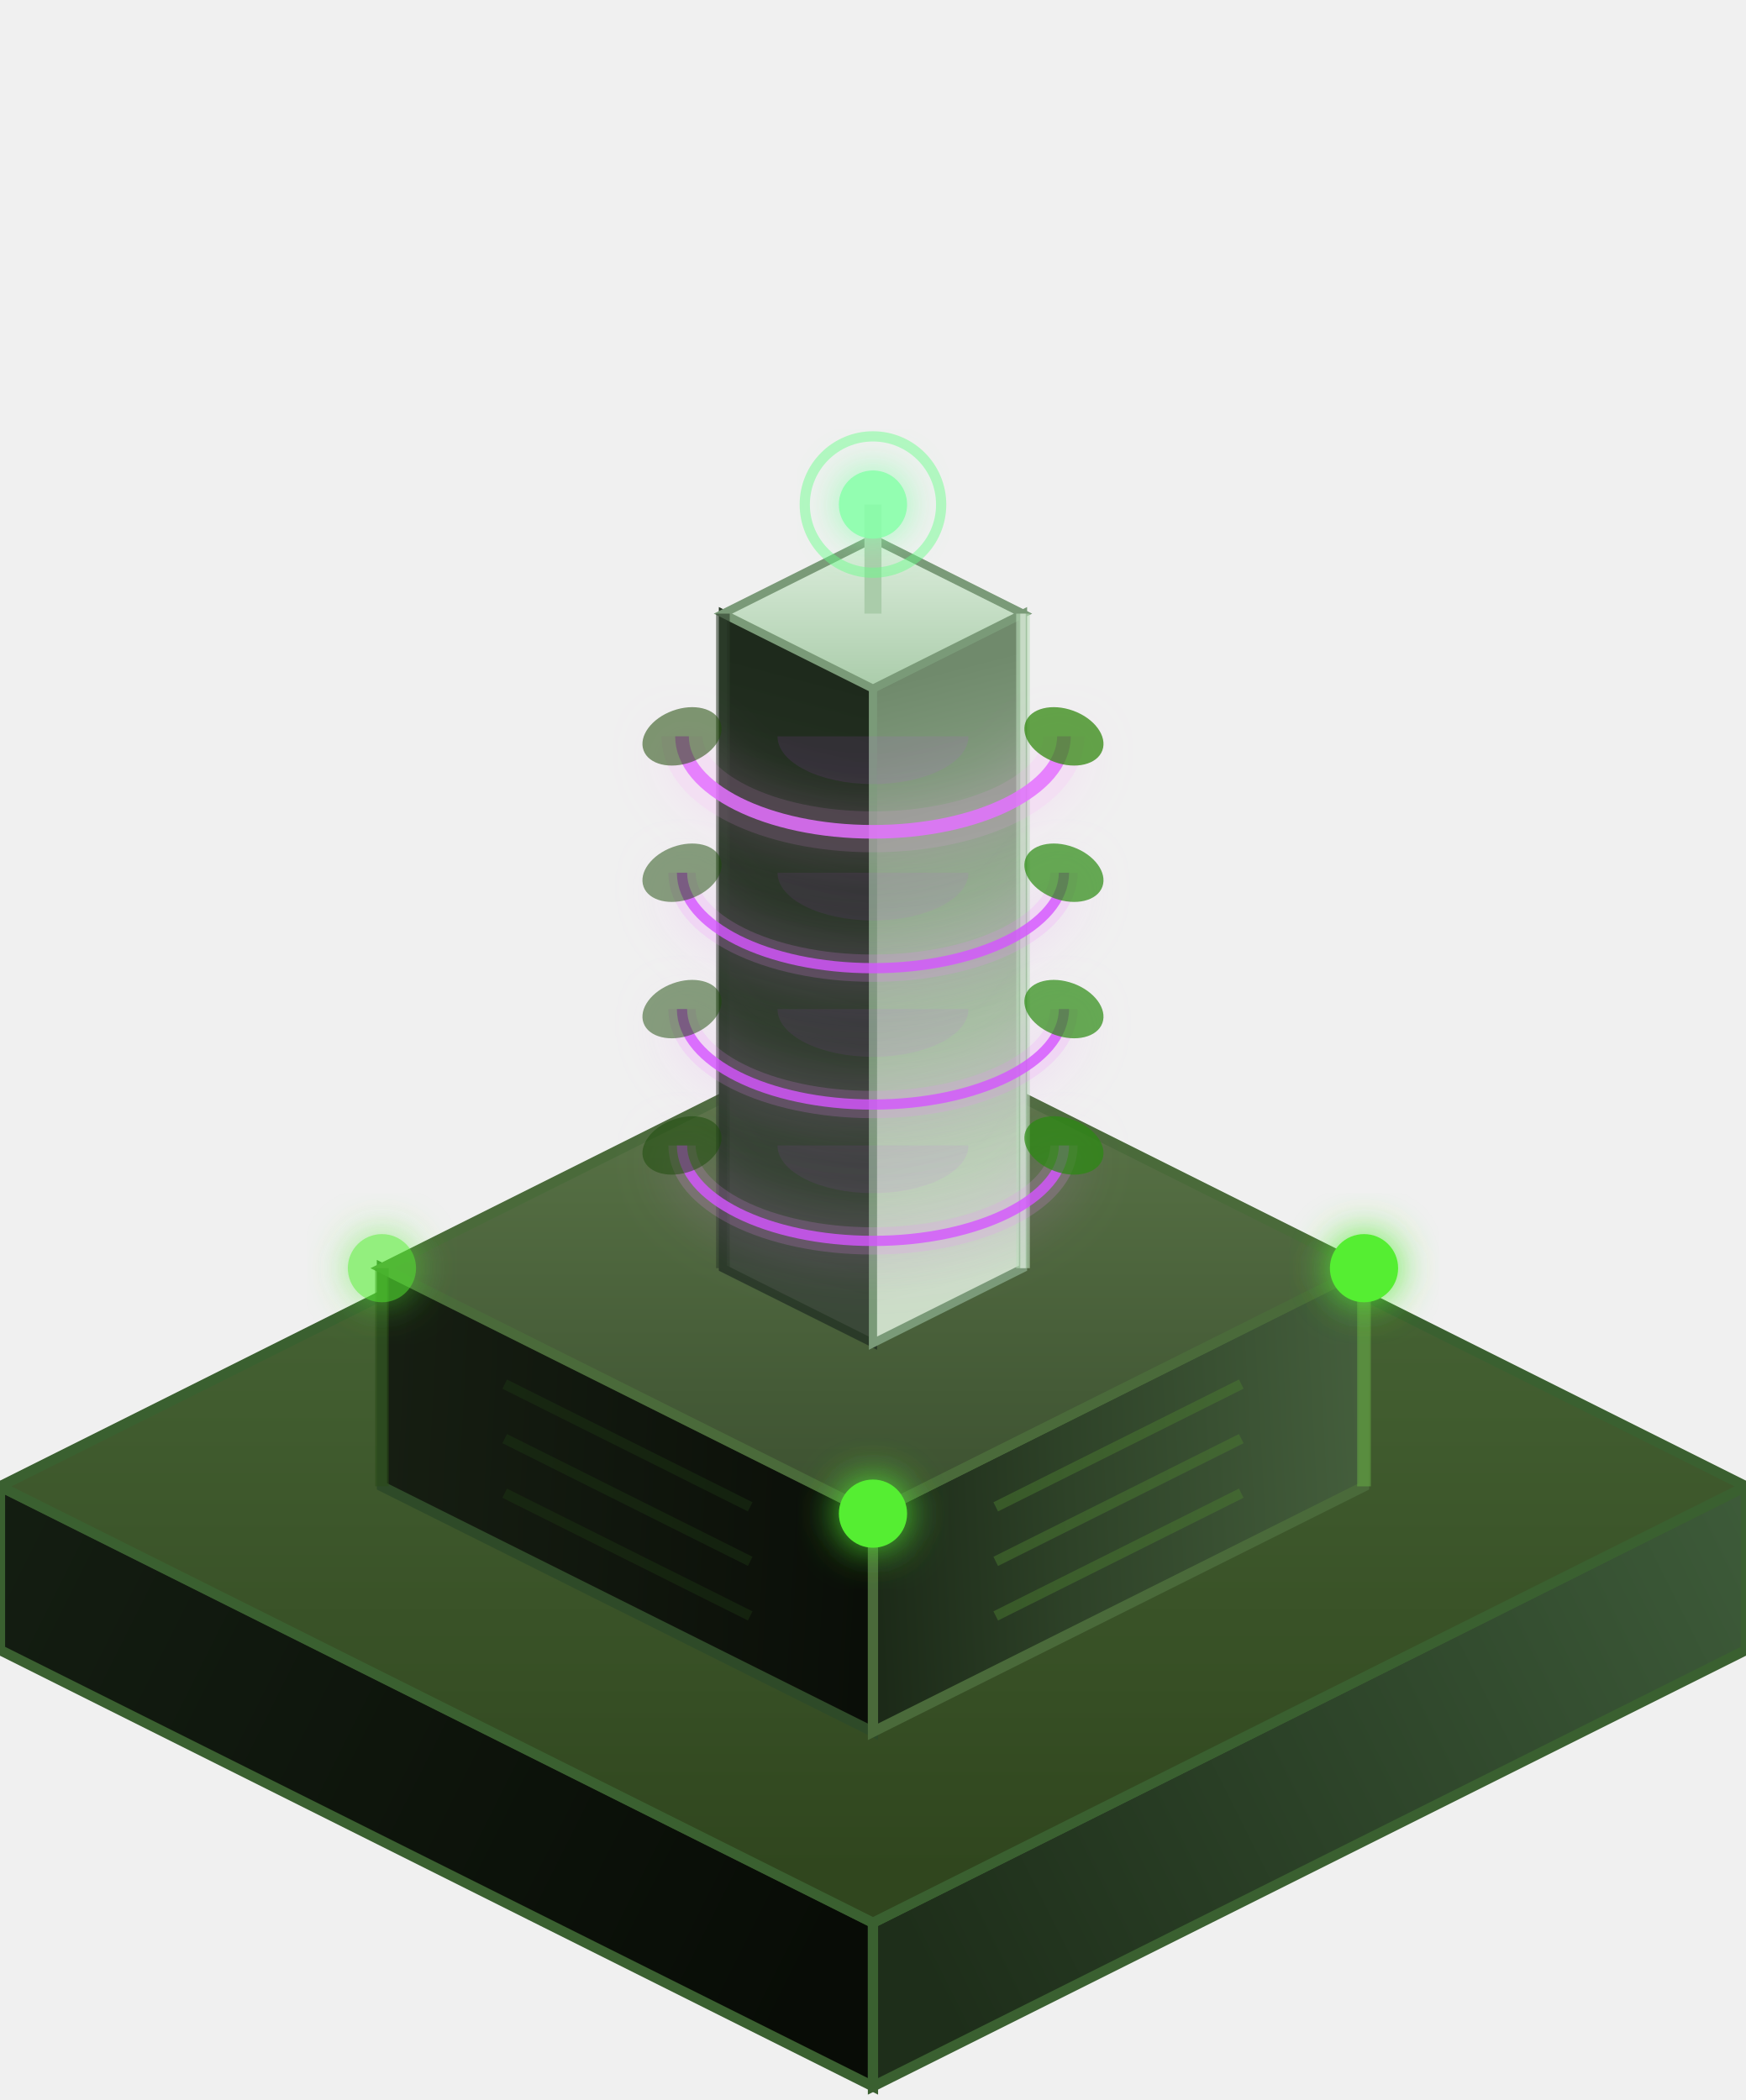
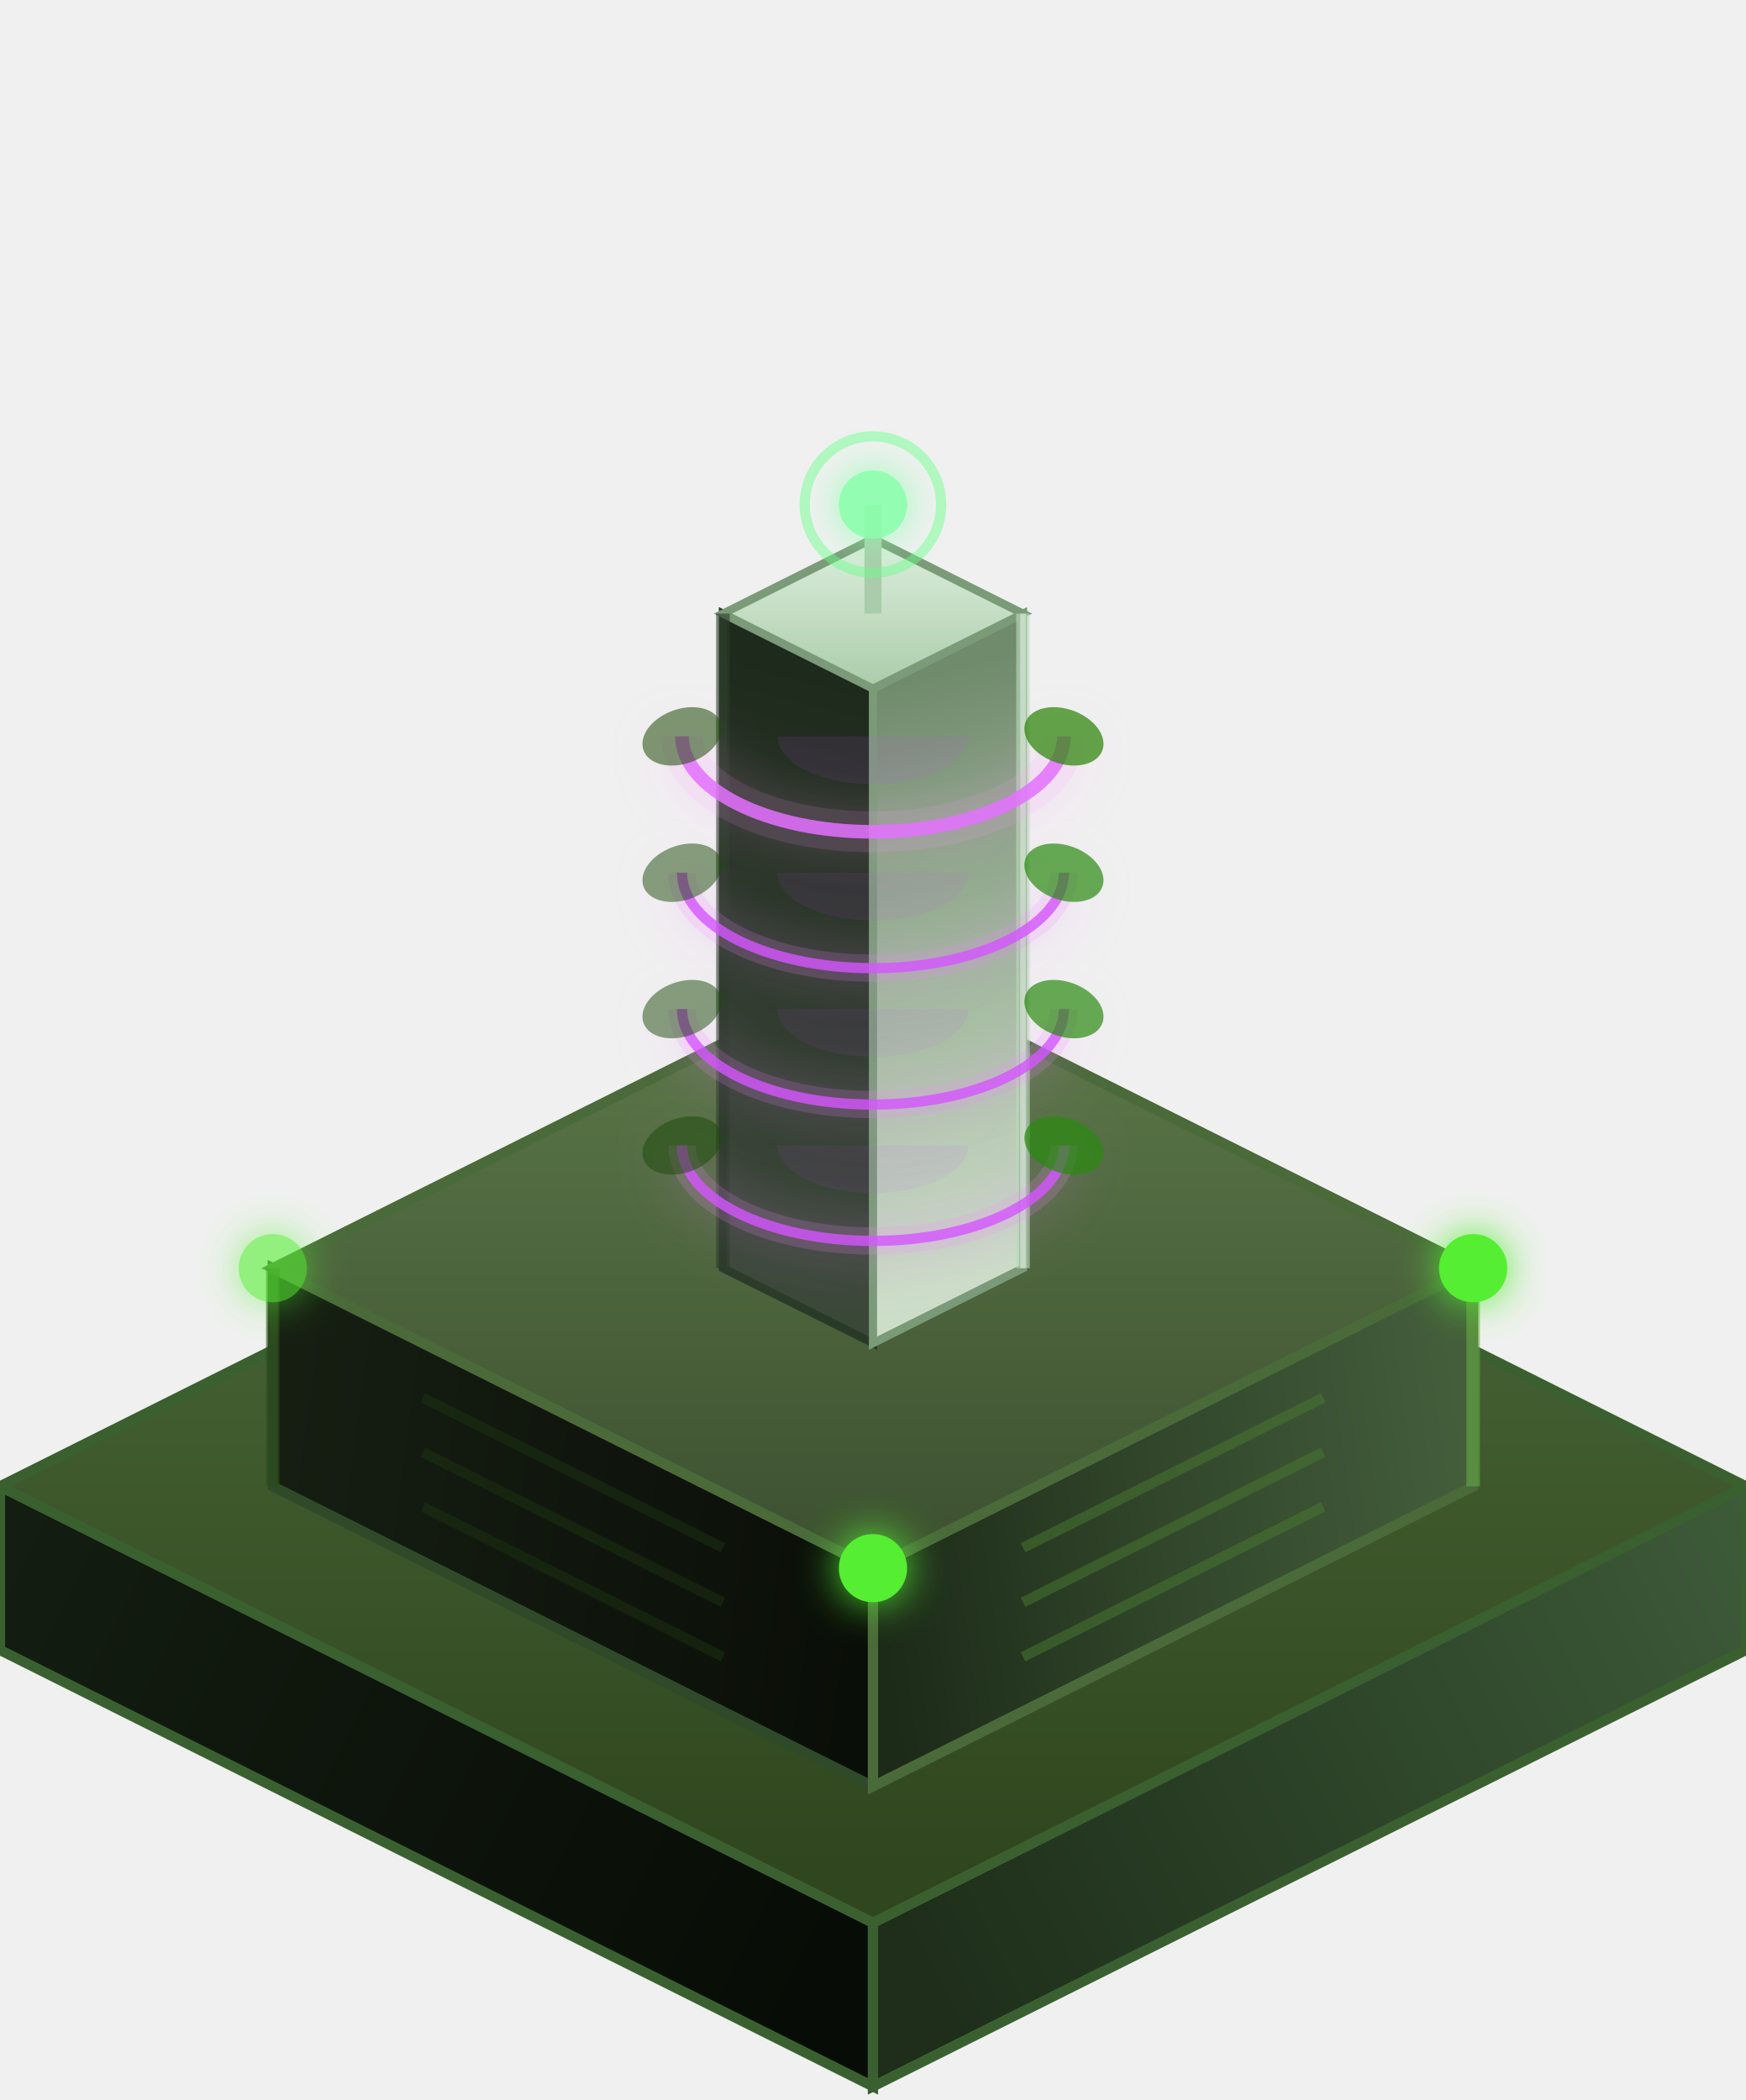
<svg xmlns="http://www.w3.org/2000/svg" viewBox="-128 -178 256 308" width="256" height="308">
  <defs>
    <linearGradient id="fR" gradientUnits="userSpaceOnUse" x1="128" y1="32" x2="0" y2="96">
      <stop offset="0%" stop-color="#3e5c3a" />
      <stop offset="100%" stop-color="#1e2e1a" />
    </linearGradient>
    <linearGradient id="fL" gradientUnits="userSpaceOnUse" x1="-128" y1="32" x2="0" y2="96">
      <stop offset="0%" stop-color="#141e12" />
      <stop offset="100%" stop-color="#080c06" />
    </linearGradient>
    <linearGradient id="fT" gradientUnits="userSpaceOnUse" x1="0" y1="-32" x2="0" y2="96">
      <stop offset="0%" stop-color="#50703e" />
      <stop offset="100%" stop-color="#30461e" />
    </linearGradient>
-     <linearGradient id="bR" gradientUnits="userSpaceOnUse" x1="72" y1="4" x2="0" y2="8">
+     <linearGradient id="bR" gradientUnits="userSpaceOnUse" x1="88" y1="4" x2="0" y2="16">
      <stop offset="0%" stop-color="#445e3c" />
      <stop offset="60%" stop-color="#2e4228" />
      <stop offset="100%" stop-color="#1c2a18" />
    </linearGradient>
-     <linearGradient id="bL" gradientUnits="userSpaceOnUse" x1="-72" y1="4" x2="0" y2="8">
+     <linearGradient id="bL" gradientUnits="userSpaceOnUse" x1="-88" y1="4" x2="0" y2="16">
      <stop offset="0%" stop-color="#161e12" />
      <stop offset="100%" stop-color="#0a0e08" />
    </linearGradient>
-     <linearGradient id="bT" gradientUnits="userSpaceOnUse" x1="0" y1="-64" x2="0" y2="8">
+     <linearGradient id="bT" gradientUnits="userSpaceOnUse" x1="0" y1="-72" x2="0" y2="16">
      <stop offset="0%" stop-color="#5e7a4a" />
      <stop offset="100%" stop-color="#3c5030" />
    </linearGradient>
    <linearGradient id="tR" gradientUnits="userSpaceOnUse" x1="22" y1="-53" x2="0" y2="-138">
      <stop offset="0%" stop-color="#ccddc8" />
      <stop offset="50%" stop-color="#a0b89c" />
      <stop offset="100%" stop-color="#708a6c" />
    </linearGradient>
    <linearGradient id="tL" gradientUnits="userSpaceOnUse" x1="-22" y1="-53" x2="0" y2="-138">
      <stop offset="0%" stop-color="#3a4838" />
      <stop offset="100%" stop-color="#1e2a1c" />
    </linearGradient>
    <linearGradient id="tTop" gradientUnits="userSpaceOnUse" x1="0" y1="-160" x2="0" y2="-138">
      <stop offset="0%" stop-color="#ddeedd" />
      <stop offset="100%" stop-color="#aaccaa" />
    </linearGradient>
    <filter id="glow" x="-60%" y="-60%" width="220%" height="220%">
      <feGaussianBlur stdDeviation="3" result="blur" />
      <feMerge>
        <feMergeNode in="blur" />
        <feMergeNode in="SourceGraphic" />
      </feMerge>
    </filter>
    <filter id="softglow" x="-80%" y="-80%" width="260%" height="260%">
      <feGaussianBlur stdDeviation="6" result="blur" />
      <feMerge>
        <feMergeNode in="blur" />
        <feMergeNode in="SourceGraphic" />
      </feMerge>
    </filter>
    <filter id="ringbloom" x="-100%" y="-100%" width="300%" height="300%">
      <feGaussianBlur stdDeviation="4" result="blur" />
      <feMerge>
        <feMergeNode in="blur" />
        <feMergeNode in="SourceGraphic" />
      </feMerge>
    </filter>
  </defs>
  <polygon points="-128,64 0,128 0,104 -128,40" fill="url(#fL)" stroke="#3a6030" stroke-width="1.5" />
  <polygon points="128,64 0,128 0,104 128,40" fill="url(#fR)" stroke="#3a6030" stroke-width="1.5" />
  <polygon points="0,-24 128,40 0,104 -128,40" fill="url(#fT)" stroke="#3a6030" stroke-width="1.5" />
  <g transform="translate(0, 36)">
-     <polygon points="-72,4 0,40 0,8 -72,-28" fill="url(#bL)" stroke="#2e4a28" stroke-width="1.5" />
-     <polygon points="72,4 0,40 0,8 72,-28" fill="url(#bR)" stroke="#4a6a3a" stroke-width="1.5" />
-     <polygon points="0,-64 72,-28 0,8 -72,-28" fill="url(#bT)" stroke="#4a6a3a" stroke-width="1.5" />
-     <line x1="72" y1="4" x2="72" y2="-28" stroke="#66aa44" stroke-width="2" opacity="0.55" />
-     <line x1="54" y1="5" x2="18" y2="23" stroke="#4a7a30" stroke-width="1.5" opacity="0.5" />
-     <line x1="54" y1="-3" x2="18" y2="15" stroke="#4a7a30" stroke-width="1.5" opacity="0.5" />
-     <line x1="54" y1="-11" x2="18" y2="7" stroke="#4a7a30" stroke-width="1.5" opacity="0.5" />
-     <line x1="-72" y1="4" x2="-72" y2="-28" stroke="#2a4a18" stroke-width="2" opacity="0.55" />
-     <line x1="-54" y1="5" x2="-18" y2="23" stroke="#1e3a14" stroke-width="1.5" opacity="0.4" />
-     <line x1="-54" y1="-3" x2="-18" y2="15" stroke="#1e3a14" stroke-width="1.5" opacity="0.4" />
-     <line x1="-54" y1="-11" x2="-18" y2="7" stroke="#1e3a14" stroke-width="1.5" opacity="0.4" />
-     <circle cx="72" cy="-28" r="5" fill="#55ee33" filter="url(#glow)" />
-     <circle cx="-72" cy="-28" r="5" fill="#55ee33" filter="url(#glow)" opacity="0.6" />
-     <circle cx="0" cy="8" r="5" fill="#55ee33" filter="url(#glow)" />
+     <polygon points="-88,4 0,48 0,16 -88,-28" fill="url(#bL)" stroke="#2e4a28" stroke-width="1.5" />
+     <polygon points="88,4 0,48 0,16 88,-28" fill="url(#bR)" stroke="#4a6a3a" stroke-width="1.5" />
+     <polygon points="0,-72 88,-28 0,16 -88,-28" fill="url(#bT)" stroke="#4a6a3a" stroke-width="1.5" />
+     <line x1="88" y1="4" x2="88" y2="-28" stroke="#66aa44" stroke-width="2" opacity="0.55" />
+     <line x1="66" y1="7" x2="22" y2="29" stroke="#4a7a30" stroke-width="1.5" opacity="0.5" />
+     <line x1="66" y1="-1" x2="22" y2="21" stroke="#4a7a30" stroke-width="1.5" opacity="0.5" />
+     <line x1="66" y1="-9" x2="22" y2="13" stroke="#4a7a30" stroke-width="1.5" opacity="0.5" />
+     <line x1="-88" y1="4" x2="-88" y2="-28" stroke="#2a4a18" stroke-width="2" opacity="0.55" />
+     <line x1="-66" y1="7" x2="-22" y2="29" stroke="#1e3a14" stroke-width="1.5" opacity="0.4" />
+     <line x1="-66" y1="-1" x2="-22" y2="21" stroke="#1e3a14" stroke-width="1.5" opacity="0.4" />
+     <line x1="-66" y1="-9" x2="-22" y2="13" stroke="#1e3a14" stroke-width="1.5" opacity="0.4" />
+     <circle cx="88" cy="-28" r="5" fill="#55ee33" filter="url(#glow)" />
+     <circle cx="-88" cy="-28" r="5" fill="#55ee33" filter="url(#glow)" opacity="0.6" />
+     <circle cx="0" cy="16" r="5" fill="#55ee33" filter="url(#glow)" />
    <g transform="translate(0, 25)">
      <polygon points="-22,-53 0,-42 0,-138 -22,-149" fill="url(#tL)" stroke="#2a3a28" stroke-width="1.2" />
      <polygon points="22,-53 0,-42 0,-138 22,-149" fill="url(#tR)" stroke="#7a9a78" stroke-width="1.2" />
      <polygon points="0,-160 22,-149 0,-138 -22,-149" fill="url(#tTop)" stroke="#7a9a78" stroke-width="1.2" />
      <line x1="22" y1="-53" x2="22" y2="-149" stroke="#bbddbb" stroke-width="2" opacity="0.6" />
      <line x1="22" y1="-53" x2="22" y2="-149" stroke="#ffffff" stroke-width="0.8" opacity="0.4" />
      <line x1="-22" y1="-53" x2="-22" y2="-149" stroke="#2a3a28" stroke-width="2" opacity="0.6" />
      <g transform="translate(0, 11)">
        <path d="M 28,-82 A 28,14 0 0,1 -28,-82" fill="none" stroke="#cc44ff" stroke-width="1.5" opacity="0.8" />
        <path d="M 28,-82 A 28,14 0 0,1 -28,-82" fill="none" stroke="#ee88ff" stroke-width="4" opacity="0.25" filter="url(#ringbloom)" />
        <path d="M 14,-82 A 14,7 0 0,1 -14,-82 Z" fill="#cc44ff" opacity="0.08" />
        <path d="M 28,-102 A 28,14 0 0,1 -28,-102" fill="none" stroke="#cc44ff" stroke-width="1.5" opacity="0.8" />
        <path d="M 28,-102 A 28,14 0 0,1 -28,-102" fill="none" stroke="#ee88ff" stroke-width="4" opacity="0.25" filter="url(#ringbloom)" />
        <path d="M 14,-102 A 14,7 0 0,1 -14,-102 Z" fill="#cc44ff" opacity="0.08" />
        <path d="M 28,-122 A 28,14 0 0,1 -28,-122" fill="none" stroke="#cc44ff" stroke-width="1.5" opacity="0.8" />
        <path d="M 28,-122 A 28,14 0 0,1 -28,-122" fill="none" stroke="#ee88ff" stroke-width="4" opacity="0.25" filter="url(#ringbloom)" />
        <path d="M 14,-122 A 14,7 0 0,1 -14,-122 Z" fill="#cc44ff" opacity="0.08" />
        <path d="M 28,-142 A 28,14 0 0,1 -28,-142" fill="none" stroke="#dd66ff" stroke-width="2" opacity="0.85" />
        <path d="M 28,-142 A 28,14 0 0,1 -28,-142" fill="none" stroke="#ff99ff" stroke-width="6" opacity="0.2" filter="url(#ringbloom)" />
        <path d="M 14,-142 A 14,7 0 0,1 -14,-142 Z" fill="#cc44ff" opacity="0.1" />
        <ellipse cx="28" cy="-82" rx="6" ry="4" fill="#2a8a10" opacity="0.7" transform="rotate(20,28,-82)" />
        <ellipse cx="28" cy="-102" rx="6" ry="4" fill="#2a8a10" opacity="0.7" transform="rotate(20,28,-102)" />
        <ellipse cx="28" cy="-122" rx="6" ry="4" fill="#2a8a10" opacity="0.7" transform="rotate(20,28,-122)" />
        <ellipse cx="28" cy="-142" rx="6" ry="4" fill="#338810" opacity="0.75" transform="rotate(20,28,-142)" />
        <ellipse cx="-28" cy="-82" rx="6" ry="4" fill="#1a4a08" opacity="0.5" transform="rotate(-20,-28,-82)" />
        <ellipse cx="-28" cy="-102" rx="6" ry="4" fill="#1a4a08" opacity="0.5" transform="rotate(-20,-28,-102)" />
        <ellipse cx="-28" cy="-122" rx="6" ry="4" fill="#1a4a08" opacity="0.5" transform="rotate(-20,-28,-122)" />
        <ellipse cx="-28" cy="-142" rx="6" ry="4" fill="#1f4a08" opacity="0.55" transform="rotate(-20,-28,-142)" />
        <line x1="0" y1="-160" x2="0" y2="-176" stroke="#aaccaa" stroke-width="2.5" />
        <circle cx="0" cy="-176" r="5" fill="#88ffaa" opacity="0.9" filter="url(#glow)" />
        <circle cx="0" cy="-176" r="10" fill="none" stroke="#66ff88" stroke-width="1.5" opacity="0.45" />
      </g>
    </g>
  </g>
</svg>
